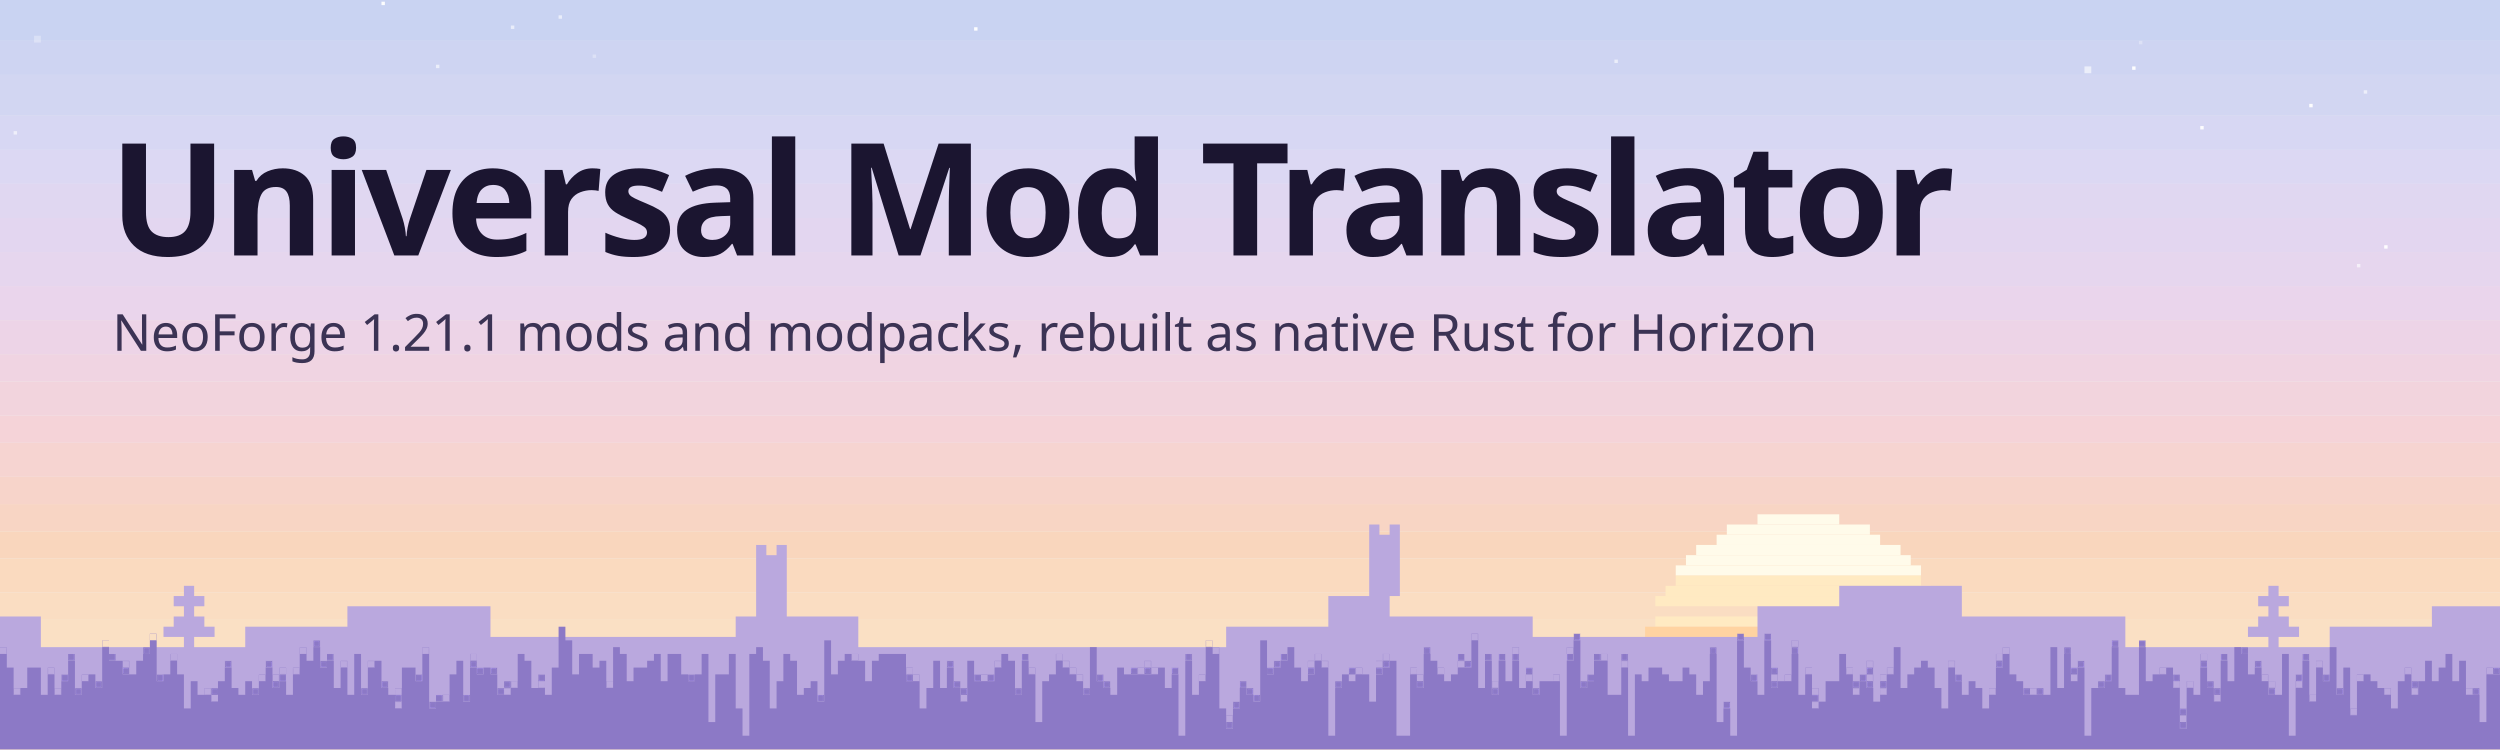
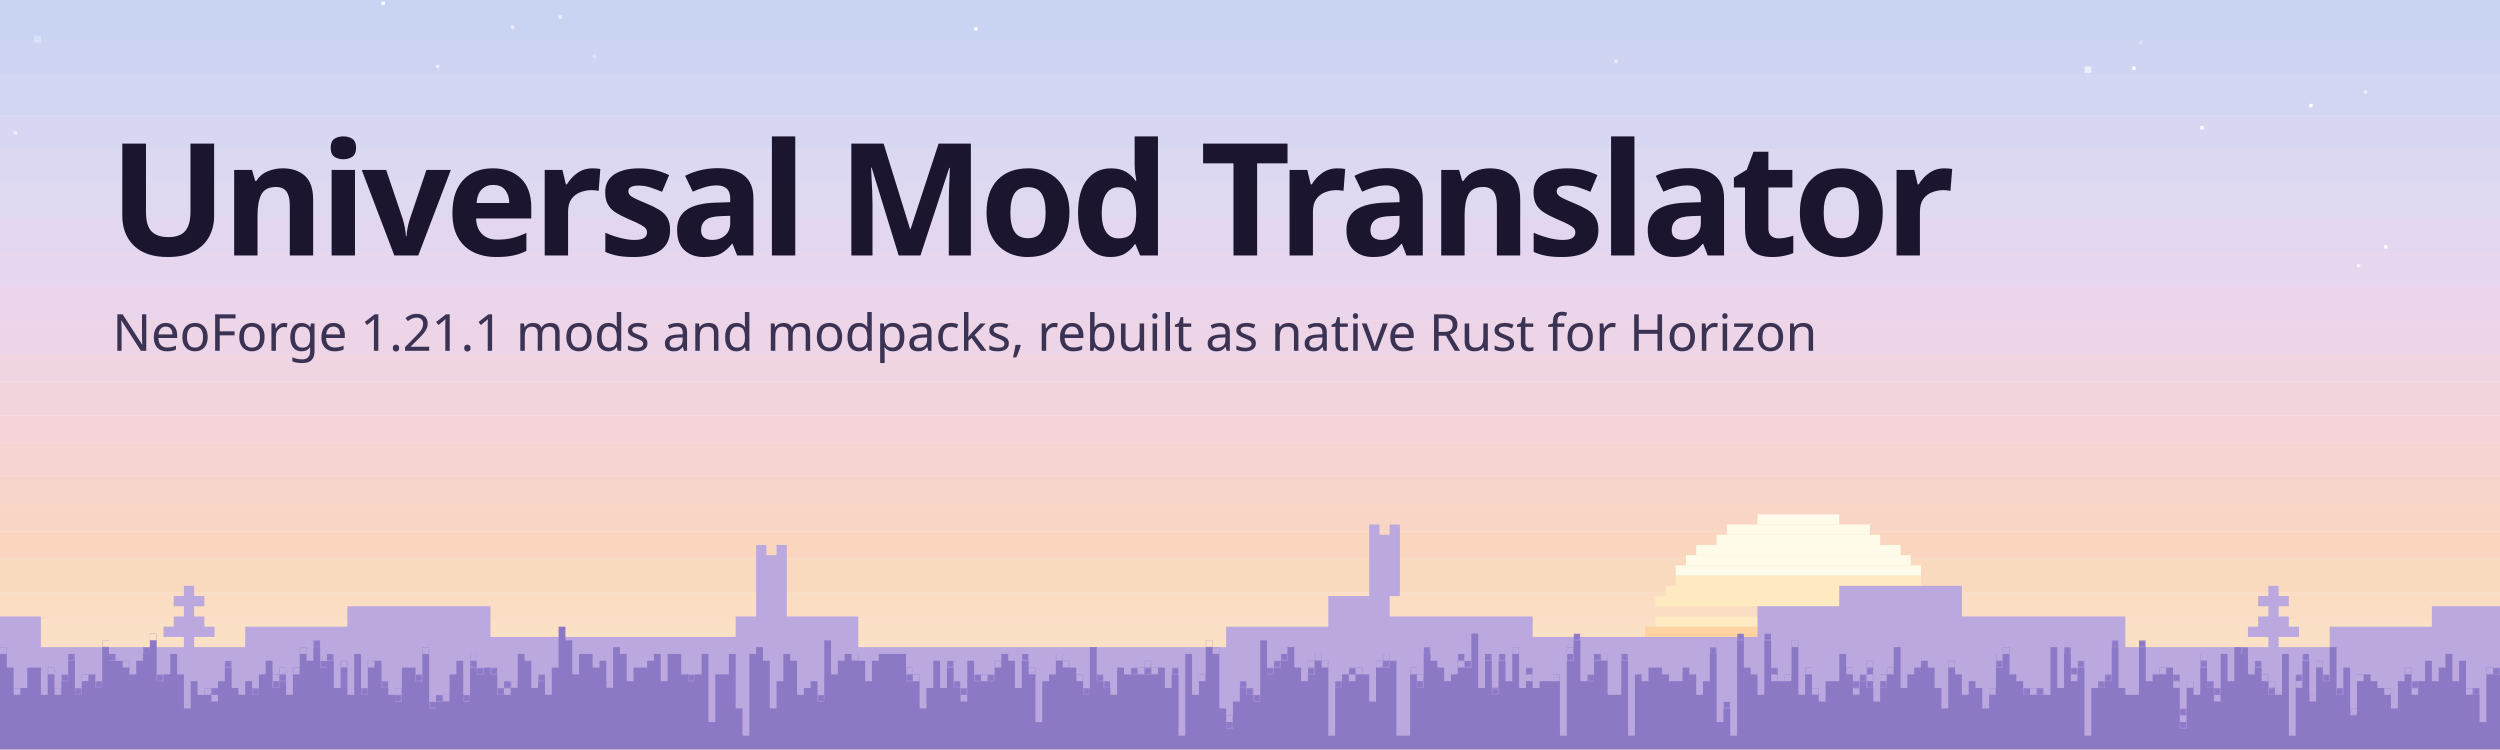
<svg xmlns="http://www.w3.org/2000/svg" viewBox="0 0 1468 440" width="1468" height="440" role="img" aria-labelledby="t d">
  <defs>
    <pattern id="scaffold" width="8" height="8" patternUnits="userSpaceOnUse">
      <rect width="4" height="4" fill="#8c79c6" />
      <rect x="4" y="4" width="4" height="4" fill="#8c79c6" />
    </pattern>
  </defs>
  <rect x="0" y="0" width="1468" height="24" fill="#c9d3f2" />
  <rect x="0" y="24" width="1468" height="20" fill="#ced4f2" />
  <rect x="0" y="44" width="1468" height="24" fill="#d2d6f2" />
  <rect x="0" y="68" width="1468" height="20" fill="#d7d7f3" />
  <rect x="0" y="88" width="1468" height="20" fill="#dcd8f3" />
  <rect x="0" y="108" width="1468" height="20" fill="#e0d7f1" />
  <rect x="0" y="128" width="1468" height="20" fill="#e3d6f0" />
  <rect x="0" y="148" width="1468" height="20" fill="#e6d6ee" />
  <rect x="0" y="168" width="1468" height="20" fill="#ead5ec" />
  <rect x="0" y="188" width="1468" height="20" fill="#edd4e7" />
  <rect x="0" y="208" width="1468" height="16" fill="#f0d4e2" />
  <rect x="0" y="224" width="1468" height="20" fill="#f2d4dd" />
  <rect x="0" y="244" width="1468" height="16" fill="#f5d3d8" />
  <rect x="0" y="260" width="1468" height="20" fill="#f6d4d1" />
  <rect x="0" y="280" width="1468" height="16" fill="#f7d4ca" />
  <rect x="0" y="296" width="1468" height="16" fill="#f8d5c4" />
  <rect x="0" y="312" width="1468" height="16" fill="#f9d6bd" />
  <rect x="0" y="328" width="1468" height="20" fill="#fadabf" />
  <rect x="0" y="348" width="1468" height="16" fill="#faddc2" />
  <rect x="0" y="364" width="1468" height="16" fill="#fae0c4" />
  <rect x="0" y="380" width="1468" height="68" fill="#fbe4c6" />
  <rect x="8" y="77" width="2" height="2" fill="#ffffff" opacity="0.6" />
  <rect x="1252" y="39" width="2" height="2" fill="#ffffff" opacity="0.95" />
  <rect x="224" y="1" width="2" height="2" fill="#ffffff" opacity="0.95" />
  <rect x="256" y="38" width="2" height="2" fill="#ffffff" opacity="0.6" />
  <rect x="1224" y="39" width="4" height="4" fill="#ffffff" opacity="0.6" />
  <rect x="300" y="15" width="2" height="2" fill="#ffffff" opacity="0.6" />
  <rect x="572" y="16" width="2" height="2" fill="#ffffff" opacity="0.95" />
  <rect x="1356" y="61" width="2" height="2" fill="#ffffff" opacity="0.95" />
  <rect x="1384" y="155" width="2" height="2" fill="#ffffff" opacity="0.6" />
  <rect x="1256" y="24" width="2" height="2" fill="#ffffff" opacity="0.3" />
  <rect x="1400" y="144" width="2" height="2" fill="#ffffff" opacity="0.95" />
  <rect x="328" y="9" width="2" height="2" fill="#ffffff" opacity="0.6" />
  <rect x="348" y="32" width="2" height="2" fill="#ffffff" opacity="0.3" />
  <rect x="1292" y="74" width="2" height="2" fill="#ffffff" opacity="0.95" />
  <rect x="20" y="21" width="4" height="4" fill="#ffffff" opacity="0.3" />
  <rect x="1388" y="53" width="2" height="2" fill="#ffffff" opacity="0.6" />
  <rect x="948" y="35" width="2" height="2" fill="#ffffff" opacity="0.6" />
  <rect x="1032" y="302" width="48" height="6" fill="#fffbea" />
  <rect x="1014" y="308" width="84" height="6" fill="#fffbea" />
  <rect x="1008" y="314" width="96" height="6" fill="#fffbea" />
  <rect x="996" y="320" width="120" height="6" fill="#fffbea" />
  <rect x="990" y="326" width="132" height="6" fill="#fffbea" />
  <rect x="984" y="332" width="144" height="6" fill="#fffbea" />
  <rect x="984" y="338" width="144" height="6" fill="#ffeac2" />
  <rect x="978" y="344" width="156" height="6" fill="#ffeac2" />
  <rect x="972" y="350" width="168" height="6" fill="#ffeac2" />
  <rect x="972" y="362" width="168" height="6" fill="#ffeac2" />
  <rect x="966" y="368" width="180" height="6" fill="#ffd3a1" />
  <rect x="966" y="380" width="180" height="6" fill="#ffd3a1" />
  <rect x="966" y="386" width="180" height="6" fill="#ffd3a1" />
  <path fill="#baa8de" d="M-612 380h108V440h-108ZM-504 368h60V440h-60ZM-444 350h36V440h-36ZM-408 362h84V440h-84ZM-324 374h132V440h-132ZM-192 356h48V440h-48ZM-144 344h72V440h-72ZM-72 362h96V440h-96ZM24 380h120V440h-120ZM144 368h60V440h-60ZM204 356h84V440h-84ZM288 374h144V440h-144ZM432 362h72V440h-72ZM504 380h108V440h-108ZM-420 308h6v6h-6ZM-408 308h6v6h-6ZM-420 314h6v6h-6ZM-414 314h6v6h-6ZM-408 314h6v6h-6ZM-420 320h6v6h-6ZM-414 320h6v6h-6ZM-408 320h6v6h-6ZM-420 326h6v6h-6ZM-414 326h6v6h-6ZM-408 326h6v6h-6ZM-420 332h6v6h-6ZM-414 332h6v6h-6ZM-408 332h6v6h-6ZM-420 338h6v6h-6ZM-414 338h6v6h-6ZM-408 338h6v6h-6ZM-420 344h6v6h-6ZM-414 344h6v6h-6ZM-408 344h6v6h-6ZM108 344h6v6h-6ZM102 350h6v6h-6ZM108 350h6v6h-6ZM114 350h6v6h-6ZM108 356h6v6h-6ZM102 362h6v6h-6ZM108 362h6v6h-6ZM114 362h6v6h-6ZM96 368h6v6h-6ZM102 368h6v6h-6ZM108 368h6v6h-6ZM114 368h6v6h-6ZM120 368h6v6h-6ZM108 374h6v6h-6ZM444 320h6v6h-6ZM456 320h6v6h-6ZM444 326h6v6h-6ZM450 326h6v6h-6ZM456 326h6v6h-6ZM444 332h6v6h-6ZM450 332h6v6h-6ZM456 332h6v6h-6ZM444 338h6v6h-6ZM450 338h6v6h-6ZM456 338h6v6h-6ZM444 344h6v6h-6ZM450 344h6v6h-6ZM456 344h6v6h-6ZM444 350h6v6h-6ZM450 350h6v6h-6ZM456 350h6v6h-6ZM444 356h6v6h-6ZM450 356h6v6h-6ZM456 356h6v6h-6ZM612 380h108V440h-108ZM720 368h60V440h-60ZM780 350h36V440h-36ZM816 362h84V440h-84ZM900 374h132V440h-132ZM1032 356h48V440h-48ZM1080 344h72V440h-72ZM1152 362h96V440h-96ZM1248 380h120V440h-120ZM1368 368h60V440h-60ZM1428 356h84V440h-84ZM1512 374h144V440h-144ZM1656 362h72V440h-72ZM1728 380h108V440h-108ZM804 308h6v6h-6ZM816 308h6v6h-6ZM804 314h6v6h-6ZM810 314h6v6h-6ZM816 314h6v6h-6ZM804 320h6v6h-6ZM810 320h6v6h-6ZM816 320h6v6h-6ZM804 326h6v6h-6ZM810 326h6v6h-6ZM816 326h6v6h-6ZM804 332h6v6h-6ZM810 332h6v6h-6ZM816 332h6v6h-6ZM804 338h6v6h-6ZM810 338h6v6h-6ZM816 338h6v6h-6ZM804 344h6v6h-6ZM810 344h6v6h-6ZM816 344h6v6h-6ZM1332 344h6v6h-6ZM1326 350h6v6h-6ZM1332 350h6v6h-6ZM1338 350h6v6h-6ZM1332 356h6v6h-6ZM1326 362h6v6h-6ZM1332 362h6v6h-6ZM1338 362h6v6h-6ZM1320 368h6v6h-6ZM1326 368h6v6h-6ZM1332 368h6v6h-6ZM1338 368h6v6h-6ZM1344 368h6v6h-6ZM1332 374h6v6h-6ZM1668 320h6v6h-6ZM1680 320h6v6h-6ZM1668 326h6v6h-6ZM1674 326h6v6h-6ZM1680 326h6v6h-6ZM1668 332h6v6h-6ZM1674 332h6v6h-6ZM1680 332h6v6h-6ZM1668 338h6v6h-6ZM1674 338h6v6h-6ZM1680 338h6v6h-6ZM1668 344h6v6h-6ZM1674 344h6v6h-6ZM1680 344h6v6h-6ZM1668 350h6v6h-6ZM1674 350h6v6h-6ZM1680 350h6v6h-6ZM1668 356h6v6h-6ZM1674 356h6v6h-6ZM1680 356h6v6h-6Z" />
-   <path fill="url(#scaffold)" d="M0 380h4v4h-4ZM8 404h4v4h-4ZM28 392h4v4h-4ZM32 404h4v4h-4ZM36 396h4v4h-4ZM40 384h4v4h-4ZM44 404h4v4h-4ZM48 396h4v4h-4ZM56 400h4v4h-4ZM60 376h4v4h-4ZM64 384h4v4h-4ZM72 388h4v8h-4ZM84 380h4v4h-4ZM88 372h4v4h-4ZM92 396h4v4h-4ZM100 384h4v4h-4ZM120 404h4v4h-4ZM124 404h4v8h-4ZM132 388h4v4h-4ZM148 404h4v4h-4ZM152 396h4v4h-4ZM156 388h4v4h-4ZM160 396h4v8h-4ZM164 392h4v8h-4ZM172 392h4v4h-4ZM176 380h4v4h-4ZM184 376h4v4h-4ZM188 388h4v4h-4ZM192 384h4v4h-4ZM200 388h4v4h-4ZM212 404h4v4h-4ZM216 388h4v4h-4ZM224 400h4v4h-4ZM232 404h4v12h-4ZM244 396h4v4h-4ZM248 380h4v4h-4ZM252 412h4v4h-4ZM256 408h4v4h-4ZM260 408h4v4h-4ZM272 408h4v4h-4ZM276 384h4v8h-4ZM280 392h4v4h-4ZM288 392h4v4h-4ZM292 404h4v4h-4ZM296 400h4v8h-4ZM300 400h4v4h-4ZM316 396h4v8h-4ZM356 400h4v4h-4ZM404 396h4v4h-4ZM480 408h4v4h-4ZM500 384h4v4h-4ZM532 392h4v8h-4ZM536 396h4v4h-4ZM556 388h4v4h-4ZM560 400h4v4h-4ZM564 404h4v8h-4ZM572 396h4v4h-4ZM576 396h4v4h-4ZM580 396h4v4h-4ZM584 388h4v4h-4ZM596 404h4v4h-4ZM600 384h4v4h-4ZM604 392h4v4h-4ZM620 384h4v4h-4ZM624 388h4v4h-4ZM628 392h4v4h-4ZM632 396h4v4h-4ZM636 404h4v4h-4ZM644 396h4v4h-4ZM648 400h4v4h-4ZM664 392h4v4h-4ZM668 392h4v4h-4ZM672 388h4v8h-4ZM676 392h4v4h-4ZM688 392h4v4h-4ZM696 384h4v4h-4ZM704 396h4v4h-4ZM708 376h4v4h-4ZM712 380h4v4h-4ZM720 420h4v8h-4ZM724 412h4v4h-4ZM728 400h4v4h-4ZM732 404h4v4h-4ZM736 408h4v4h-4ZM744 392h4v4h-4ZM748 388h4v4h-4ZM752 384h4v4h-4ZM768 388h4v8h-4ZM772 384h4v4h-4ZM776 388h4v4h-4ZM784 400h4v4h-4ZM792 392h4v8h-4ZM796 392h4v4h-4ZM808 388h4v8h-4ZM812 384h4v8h-4ZM828 392h4v4h-4ZM832 396h4v8h-4ZM836 380h4v4h-4ZM844 392h4v4h-4ZM856 384h4v8h-4ZM860 388h4v4h-4ZM864 372h4v4h-4ZM872 384h4v4h-4ZM876 400h4v8h-4ZM880 384h4v4h-4ZM888 380h4v8h-4ZM896 392h4v8h-4ZM900 404h4v4h-4ZM912 396h4v4h-4ZM920 380h4v8h-4ZM924 372h4v4h-4ZM928 400h4v4h-4ZM932 396h4v4h-4ZM936 384h4v4h-4ZM940 384h4v4h-4ZM952 384h4v8h-4ZM1004 380h4v4h-4ZM1012 412h4v4h-4ZM1020 372h4v4h-4ZM1028 396h4v4h-4ZM1036 372h4v4h-4ZM1040 392h4v12h-4ZM1048 396h4v4h-4ZM1052 376h4v8h-4ZM1060 392h4v4h-4ZM1064 404h4v12h-4ZM1084 392h4v4h-4ZM1088 400h4v8h-4ZM1092 396h4v4h-4ZM1096 388h4v16h-4ZM1104 396h4v12h-4ZM1108 392h4v4h-4ZM1144 388h4v4h-4ZM1148 396h4v4h-4ZM1168 404h4v4h-4ZM1172 384h4v8h-4ZM1176 380h4v4h-4ZM1188 404h4v4h-4ZM1192 404h4v4h-4ZM1196 404h4v4h-4ZM1212 380h4v4h-4ZM1216 392h4v8h-4ZM1220 388h4v4h-4ZM1232 400h4v4h-4ZM1236 396h4v4h-4ZM1240 376h4v4h-4ZM1256 376h4v4h-4ZM1268 392h4v4h-4ZM1276 396h4v8h-4ZM1280 416h4v12h-4ZM1284 400h4v4h-4ZM1292 384h4v8h-4ZM1296 400h4v4h-4ZM1300 404h4v8h-4ZM1304 384h4v4h-4ZM1316 380h4v4h-4ZM1324 388h4v4h-4ZM1328 396h4v4h-4ZM1332 400h4v8h-4ZM1348 396h4v8h-4ZM1352 384h4v4h-4ZM1356 408h4v4h-4ZM1360 388h4v4h-4ZM1364 396h4v4h-4ZM1372 404h4v4h-4ZM1380 416h4v4h-4ZM1384 396h4v4h-4ZM1400 404h4v4h-4ZM1412 392h4v4h-4ZM1416 400h4v8h-4ZM1448 404h4v4h-4ZM1452 404h4v4h-4ZM1460 392h4v4h-4ZM1464 392h4v4h-4Z" />
-   <path fill="#8c79c6" d="M0 384h4V440h-4ZM4 392h4V440h-4ZM8 408h4V440h-4ZM12 404h4V440h-4ZM16 392h4V440h-4ZM20 392h4V440h-4ZM24 408h4V440h-4ZM28 396h4V440h-4ZM32 408h4V440h-4ZM36 400h4V440h-4ZM40 388h4V440h-4ZM44 408h4V440h-4ZM48 400h4V440h-4ZM52 396h4V440h-4ZM56 404h4V440h-4ZM60 380h4V440h-4ZM64 388h4V440h-4ZM68 388h4V440h-4ZM72 396h4V440h-4ZM76 396h4V440h-4ZM80 388h4V440h-4ZM84 384h4V440h-4ZM88 376h4V440h-4ZM92 400h4V440h-4ZM96 396h4V440h-4ZM100 388h4V440h-4ZM104 396h4V440h-4ZM108 416h4V440h-4ZM112 400h4V440h-4ZM116 408h4V440h-4ZM120 408h4V440h-4ZM124 412h4V440h-4ZM128 400h4V440h-4ZM132 392h4V440h-4ZM136 404h4V440h-4ZM140 408h4V440h-4ZM144 400h4V440h-4ZM148 408h4V440h-4ZM152 400h4V440h-4ZM156 392h4V440h-4ZM160 404h4V440h-4ZM164 400h4V440h-4ZM168 408h4V440h-4ZM172 396h4V440h-4ZM176 384h4V440h-4ZM180 388h4V440h-4ZM184 380h4V440h-4ZM188 392h4V440h-4ZM192 388h4V440h-4ZM196 404h4V440h-4ZM200 392h4V440h-4ZM204 408h4V440h-4ZM208 384h4V440h-4ZM212 408h4V440h-4ZM216 392h4V440h-4ZM220 388h4V440h-4ZM224 404h4V440h-4ZM228 408h4V440h-4ZM232 416h4V440h-4ZM236 392h4V440h-4ZM240 392h4V440h-4ZM244 400h4V440h-4ZM248 384h4V440h-4ZM252 416h4V440h-4ZM256 412h4V440h-4ZM260 412h4V440h-4ZM264 396h4V440h-4ZM268 388h4V440h-4ZM272 412h4V440h-4ZM276 392h4V440h-4ZM280 396h4V440h-4ZM284 392h4V440h-4ZM288 396h4V440h-4ZM292 408h4V440h-4ZM296 408h4V440h-4ZM300 404h4V440h-4ZM304 384h4V440h-4ZM308 388h4V440h-4ZM312 404h4V440h-4ZM316 404h4V440h-4ZM320 408h4V440h-4ZM324 392h4V440h-4ZM328 368h4V440h-4ZM332 376h4V440h-4ZM336 396h4V440h-4ZM340 384h4V440h-4ZM344 384h4V440h-4ZM348 392h4V440h-4ZM352 388h4V440h-4ZM356 404h4V440h-4ZM360 380h4V440h-4ZM364 384h4V440h-4ZM368 400h4V440h-4ZM372 392h4V440h-4ZM376 392h4V440h-4ZM380 388h4V440h-4ZM384 384h4V440h-4ZM388 400h4V440h-4ZM392 384h4V440h-4ZM396 384h4V440h-4ZM400 396h4V440h-4ZM404 400h4V440h-4ZM408 396h4V440h-4ZM412 384h4V440h-4ZM416 424h4V440h-4ZM420 396h4V440h-4ZM424 396h4V440h-4ZM428 384h4V440h-4ZM432 416h4V440h-4ZM436 432h4V440h-4ZM440 384h4V440h-4ZM444 380h4V440h-4ZM448 388h4V440h-4ZM452 416h4V440h-4ZM456 400h4V440h-4ZM460 384h4V440h-4ZM464 388h4V440h-4ZM468 408h4V440h-4ZM472 404h4V440h-4ZM476 400h4V440h-4ZM480 412h4V440h-4ZM484 376h4V440h-4ZM488 396h4V440h-4ZM492 388h4V440h-4ZM496 384h4V440h-4ZM500 388h4V440h-4ZM504 388h4V440h-4ZM508 400h4V440h-4ZM512 388h4V440h-4ZM516 384h4V440h-4ZM520 384h4V440h-4ZM524 384h4V440h-4ZM528 384h4V440h-4ZM532 400h4V440h-4ZM536 400h4V440h-4ZM540 416h4V440h-4ZM544 404h4V440h-4ZM548 388h4V440h-4ZM552 404h4V440h-4ZM556 392h4V440h-4ZM560 404h4V440h-4ZM564 412h4V440h-4ZM568 388h4V440h-4ZM572 400h4V440h-4ZM576 400h4V440h-4ZM580 400h4V440h-4ZM584 392h4V440h-4ZM588 384h4V440h-4ZM592 388h4V440h-4ZM596 408h4V440h-4ZM600 388h4V440h-4ZM604 396h4V440h-4ZM608 424h4V440h-4ZM612 400h4V440h-4ZM616 396h4V440h-4ZM620 388h4V440h-4ZM624 392h4V440h-4ZM628 396h4V440h-4ZM632 400h4V440h-4ZM636 408h4V440h-4ZM640 380h4V440h-4ZM644 400h4V440h-4ZM648 404h4V440h-4ZM652 408h4V440h-4ZM656 392h4V440h-4ZM660 396h4V440h-4ZM664 396h4V440h-4ZM668 396h4V440h-4ZM672 396h4V440h-4ZM676 396h4V440h-4ZM680 392h4V440h-4ZM684 404h4V440h-4ZM688 396h4V440h-4ZM692 432h4V440h-4ZM696 388h4V440h-4ZM700 408h4V440h-4ZM704 400h4V440h-4ZM708 380h4V440h-4ZM712 384h4V440h-4ZM716 416h4V440h-4ZM720 428h4V440h-4ZM724 416h4V440h-4ZM728 404h4V440h-4ZM732 408h4V440h-4ZM736 412h4V440h-4ZM740 376h4V440h-4ZM744 396h4V440h-4ZM748 392h4V440h-4ZM752 388h4V440h-4ZM756 380h4V440h-4ZM760 392h4V440h-4ZM764 400h4V440h-4ZM768 396h4V440h-4ZM772 388h4V440h-4ZM776 392h4V440h-4ZM780 432h4V440h-4ZM784 404h4V440h-4ZM788 396h4V440h-4ZM792 400h4V440h-4ZM796 396h4V440h-4ZM800 396h4V440h-4ZM804 412h4V440h-4ZM808 396h4V440h-4ZM812 392h4V440h-4ZM816 388h4V440h-4ZM820 432h4V440h-4ZM824 432h4V440h-4ZM828 396h4V440h-4ZM832 404h4V440h-4ZM836 384h4V440h-4ZM840 388h4V440h-4ZM844 396h4V440h-4ZM848 400h4V440h-4ZM852 396h4V440h-4ZM856 392h4V440h-4ZM860 392h4V440h-4ZM864 376h4V440h-4ZM868 404h4V440h-4ZM872 388h4V440h-4ZM876 408h4V440h-4ZM880 388h4V440h-4ZM884 400h4V440h-4ZM888 388h4V440h-4ZM892 404h4V440h-4ZM896 400h4V440h-4ZM900 408h4V440h-4ZM904 400h4V440h-4ZM908 400h4V440h-4ZM912 400h4V440h-4ZM916 432h4V440h-4ZM920 388h4V440h-4ZM924 376h4V440h-4ZM928 404h4V440h-4ZM932 400h4V440h-4ZM936 388h4V440h-4ZM940 388h4V440h-4ZM944 408h4V440h-4ZM948 408h4V440h-4ZM952 392h4V440h-4ZM956 432h4V440h-4ZM960 396h4V440h-4ZM964 400h4V440h-4ZM968 392h4V440h-4ZM972 392h4V440h-4ZM976 396h4V440h-4ZM980 400h4V440h-4ZM984 400h4V440h-4ZM988 392h4V440h-4ZM992 396h4V440h-4ZM996 408h4V440h-4ZM1000 400h4V440h-4ZM1004 384h4V440h-4ZM1008 424h4V440h-4ZM1012 416h4V440h-4ZM1016 432h4V440h-4ZM1020 376h4V440h-4ZM1024 392h4V440h-4ZM1028 400h4V440h-4ZM1032 408h4V440h-4ZM1036 376h4V440h-4ZM1040 404h4V440h-4ZM1044 400h4V440h-4ZM1048 400h4V440h-4ZM1052 384h4V440h-4ZM1056 408h4V440h-4ZM1060 396h4V440h-4ZM1064 416h4V440h-4ZM1068 412h4V440h-4ZM1072 400h4V440h-4ZM1076 400h4V440h-4ZM1080 384h4V440h-4ZM1084 396h4V440h-4ZM1088 408h4V440h-4ZM1092 400h4V440h-4ZM1096 404h4V440h-4ZM1100 412h4V440h-4ZM1104 408h4V440h-4ZM1108 396h4V440h-4ZM1112 380h4V440h-4ZM1116 404h4V440h-4ZM1120 396h4V440h-4ZM1124 392h4V440h-4ZM1128 388h4V440h-4ZM1132 392h4V440h-4ZM1136 404h4V440h-4ZM1140 416h4V440h-4ZM1144 392h4V440h-4ZM1148 400h4V440h-4ZM1152 408h4V440h-4ZM1156 400h4V440h-4ZM1160 404h4V440h-4ZM1164 416h4V440h-4ZM1168 408h4V440h-4ZM1172 392h4V440h-4ZM1176 384h4V440h-4ZM1180 396h4V440h-4ZM1184 400h4V440h-4ZM1188 408h4V440h-4ZM1192 408h4V440h-4ZM1196 408h4V440h-4ZM1200 408h4V440h-4ZM1204 380h4V440h-4ZM1208 404h4V440h-4ZM1212 384h4V440h-4ZM1216 400h4V440h-4ZM1220 392h4V440h-4ZM1224 432h4V440h-4ZM1228 404h4V440h-4ZM1232 404h4V440h-4ZM1236 400h4V440h-4ZM1240 380h4V440h-4ZM1244 404h4V440h-4ZM1248 408h4V440h-4ZM1252 408h4V440h-4ZM1256 380h4V440h-4ZM1260 400h4V440h-4ZM1264 396h4V440h-4ZM1268 396h4V440h-4ZM1272 392h4V440h-4ZM1276 404h4V440h-4ZM1280 428h4V440h-4ZM1284 404h4V440h-4ZM1288 408h4V440h-4ZM1292 392h4V440h-4ZM1296 404h4V440h-4ZM1300 412h4V440h-4ZM1304 388h4V440h-4ZM1308 400h4V440h-4ZM1312 380h4V440h-4ZM1316 384h4V440h-4ZM1320 396h4V440h-4ZM1324 392h4V440h-4ZM1328 400h4V440h-4ZM1332 408h4V440h-4ZM1336 408h4V440h-4ZM1340 384h4V440h-4ZM1344 432h4V440h-4ZM1348 404h4V440h-4ZM1352 388h4V440h-4ZM1356 412h4V440h-4ZM1360 392h4V440h-4ZM1364 400h4V440h-4ZM1368 380h4V440h-4ZM1372 408h4V440h-4ZM1376 392h4V440h-4ZM1380 420h4V440h-4ZM1384 400h4V440h-4ZM1388 396h4V440h-4ZM1392 400h4V440h-4ZM1396 404h4V440h-4ZM1400 408h4V440h-4ZM1404 416h4V440h-4ZM1408 400h4V440h-4ZM1412 396h4V440h-4ZM1416 408h4V440h-4ZM1420 400h4V440h-4ZM1424 388h4V440h-4ZM1428 400h4V440h-4ZM1432 392h4V440h-4ZM1436 384h4V440h-4ZM1440 400h4V440h-4ZM1444 388h4V440h-4ZM1448 408h4V440h-4ZM1452 408h4V440h-4ZM1456 424h4V440h-4ZM1460 396h4V440h-4ZM1464 396h4V440h-4Z" />
+   <path fill="url(#scaffold)" d="M0 380h4v4h-4ZM8 404h4v4h-4ZM28 392h4v4h-4ZM32 404h4v4h-4ZM36 396h4v4h-4ZM40 384h4v4h-4ZM44 404h4v4h-4ZM48 396h4v4h-4ZM56 400h4v4h-4ZM60 376h4v4h-4ZM64 384h4v4h-4ZM72 388h4v4h-4ZM84 380h4v4h-4ZM88 372h4v4h-4ZM92 396h4v4h-4ZM120 404h4v4h-4ZM124 404h4v8h-4ZM132 388h4v4h-4ZM148 404h4v4h-4ZM160 396h4v8h-4ZM164 392h4v8h-4ZM172 392h4v4h-4ZM176 380h4v4h-4ZM184 376h4v4h-4ZM188 388h4v4h-4ZM192 384h4v4h-4ZM200 388h4v4h-4ZM212 404h4v4h-4ZM216 388h4v4h-4ZM224 400h4v4h-4ZM232 404h4v8h-4ZM244 396h4v4h-4ZM248 380h4v4h-4ZM252 412h4v4h-4ZM256 408h4v4h-4ZM260 408h4v4h-4ZM272 408h4v4h-4ZM276 384h4v8h-4ZM280 392h4v4h-4ZM288 392h4v4h-4ZM292 404h4v4h-4ZM296 400h4v8h-4ZM300 400h4v4h-4ZM316 396h4v4h-4ZM356 400h4v4h-4ZM404 396h4v4h-4ZM480 408h4v4h-4ZM500 384h4v4h-4ZM532 392h4v8h-4ZM536 396h4v4h-4ZM556 388h4v4h-4ZM560 400h4v4h-4ZM564 404h4v8h-4ZM572 396h4v4h-4ZM576 396h4v4h-4ZM580 396h4v4h-4ZM584 388h4v4h-4ZM600 384h4v4h-4ZM604 392h4v4h-4ZM620 384h4v4h-4ZM624 388h4v4h-4ZM632 396h4v4h-4ZM636 404h4v4h-4ZM644 396h4v4h-4ZM648 400h4v4h-4ZM664 392h4v4h-4ZM668 392h4v4h-4ZM672 388h4v8h-4ZM676 392h4v4h-4ZM688 392h4v4h-4ZM704 396h4v4h-4ZM708 376h4v4h-4ZM712 380h4v4h-4ZM720 420h4v8h-4ZM728 400h4v4h-4ZM732 404h4v4h-4ZM736 408h4v4h-4ZM744 392h4v4h-4ZM748 388h4v4h-4ZM752 384h4v4h-4ZM768 388h4v8h-4ZM772 384h4v4h-4ZM776 388h4v4h-4ZM784 400h4v4h-4ZM792 392h4v8h-4ZM796 392h4v4h-4ZM808 388h4v4h-4ZM812 384h4v8h-4ZM828 392h4v4h-4ZM832 396h4v8h-4ZM836 380h4v4h-4ZM856 384h4v8h-4ZM860 388h4v4h-4ZM872 384h4v4h-4ZM876 400h4v8h-4ZM880 384h4v4h-4ZM888 380h4v4h-4ZM896 392h4v8h-4ZM912 396h4v4h-4ZM920 380h4v8h-4ZM924 372h4v4h-4ZM932 396h4v4h-4ZM936 384h4v4h-4ZM940 384h4v4h-4ZM952 384h4v4h-4ZM1004 380h4v4h-4ZM1012 412h4v4h-4ZM1020 372h4v4h-4ZM1036 372h4v4h-4ZM1040 392h4v8h-4ZM1048 396h4v4h-4ZM1052 376h4v4h-4ZM1060 392h4v4h-4ZM1064 404h4v4h-4ZM1084 392h4v4h-4ZM1088 400h4v8h-4ZM1092 396h4v4h-4ZM1096 388h4v16h-4ZM1104 396h4v8h-4ZM1108 392h4v4h-4ZM1144 388h4v4h-4ZM1168 404h4v4h-4ZM1172 384h4v8h-4ZM1176 380h4v4h-4ZM1188 404h4v4h-4ZM1192 404h4v4h-4ZM1196 404h4v4h-4ZM1212 380h4v4h-4ZM1216 392h4v8h-4ZM1220 388h4v4h-4ZM1232 400h4v4h-4ZM1236 396h4v4h-4ZM1240 376h4v4h-4ZM1256 376h4v4h-4ZM1268 392h4v4h-4ZM1276 396h4v8h-4ZM1280 416h4v12h-4ZM1284 400h4v4h-4ZM1292 384h4v8h-4ZM1296 400h4v4h-4ZM1300 404h4v8h-4ZM1316 380h4v4h-4ZM1324 388h4v4h-4ZM1328 396h4v4h-4ZM1332 400h4v8h-4ZM1348 396h4v8h-4ZM1352 384h4v4h-4ZM1356 408h4v4h-4ZM1360 388h4v4h-4ZM1364 396h4v4h-4ZM1372 404h4v4h-4ZM1380 416h4v4h-4ZM1384 396h4v4h-4ZM1400 404h4v4h-4ZM1412 392h4v4h-4ZM1416 400h4v8h-4ZM1448 404h4v4h-4ZM1452 404h4v4h-4ZM1460 392h4v4h-4ZM1464 392h4v4h-4Z" />
+   <path fill="#8c79c6" d="M0 384h4V440h-4ZM4 392h4V440h-4ZM8 408h4V440h-4ZM12 404h4V440h-4ZM16 392h4V440h-4ZM20 392h4V440h-4ZM24 408h4V440h-4ZM28 396h4V440h-4ZM32 408h4V440h-4ZM36 400h4V440h-4ZM40 388h4V440h-4ZM44 408h4V440h-4ZM48 400h4V440h-4ZM52 396h4V440h-4ZM56 404h4V440h-4ZM60 380h4V440h-4ZM64 388h4V440h-4ZM68 388h4V440h-4ZM72 392h4V440h-4ZM76 396h4V440h-4ZM80 388h4V440h-4ZM84 384h4V440h-4ZM88 376h4V440h-4ZM92 400h4V440h-4ZM96 396h4V440h-4ZM100 384h4V440h-4ZM104 396h4V440h-4ZM108 416h4V440h-4ZM112 400h4V440h-4ZM116 408h4V440h-4ZM120 408h4V440h-4ZM124 412h4V440h-4ZM128 400h4V440h-4ZM132 392h4V440h-4ZM136 404h4V440h-4ZM140 408h4V440h-4ZM144 400h4V440h-4ZM148 408h4V440h-4ZM152 396h4V440h-4ZM156 388h4V440h-4ZM160 404h4V440h-4ZM164 400h4V440h-4ZM168 408h4V440h-4ZM172 396h4V440h-4ZM176 384h4V440h-4ZM180 388h4V440h-4ZM184 380h4V440h-4ZM188 392h4V440h-4ZM192 388h4V440h-4ZM196 404h4V440h-4ZM200 392h4V440h-4ZM204 408h4V440h-4ZM208 384h4V440h-4ZM212 408h4V440h-4ZM216 392h4V440h-4ZM220 388h4V440h-4ZM224 404h4V440h-4ZM228 408h4V440h-4ZM232 412h4V440h-4ZM236 392h4V440h-4ZM240 392h4V440h-4ZM244 400h4V440h-4ZM248 384h4V440h-4ZM252 416h4V440h-4ZM256 412h4V440h-4ZM260 412h4V440h-4ZM264 396h4V440h-4ZM268 388h4V440h-4ZM272 412h4V440h-4ZM276 392h4V440h-4ZM280 396h4V440h-4ZM284 392h4V440h-4ZM288 396h4V440h-4ZM292 408h4V440h-4ZM296 408h4V440h-4ZM300 404h4V440h-4ZM304 384h4V440h-4ZM308 388h4V440h-4ZM312 404h4V440h-4ZM316 400h4V440h-4ZM320 408h4V440h-4ZM324 392h4V440h-4ZM328 368h4V440h-4ZM332 376h4V440h-4ZM336 396h4V440h-4ZM340 384h4V440h-4ZM344 384h4V440h-4ZM348 392h4V440h-4ZM352 388h4V440h-4ZM356 404h4V440h-4ZM360 380h4V440h-4ZM364 384h4V440h-4ZM368 400h4V440h-4ZM372 392h4V440h-4ZM376 392h4V440h-4ZM380 388h4V440h-4ZM384 384h4V440h-4ZM388 400h4V440h-4ZM392 384h4V440h-4ZM396 384h4V440h-4ZM400 396h4V440h-4ZM404 400h4V440h-4ZM408 396h4V440h-4ZM412 384h4V440h-4ZM416 424h4V440h-4ZM420 396h4V440h-4ZM424 396h4V440h-4ZM428 384h4V440h-4ZM432 416h4V440h-4ZM436 432h4V440h-4ZM440 384h4V440h-4ZM444 380h4V440h-4ZM448 388h4V440h-4ZM452 416h4V440h-4ZM456 400h4V440h-4ZM460 384h4V440h-4ZM464 388h4V440h-4ZM468 408h4V440h-4ZM472 404h4V440h-4ZM476 400h4V440h-4ZM480 412h4V440h-4ZM484 376h4V440h-4ZM488 396h4V440h-4ZM492 388h4V440h-4ZM496 384h4V440h-4ZM500 388h4V440h-4ZM504 388h4V440h-4ZM508 400h4V440h-4ZM512 388h4V440h-4ZM516 384h4V440h-4ZM520 384h4V440h-4ZM524 384h4V440h-4ZM528 384h4V440h-4ZM532 400h4V440h-4ZM536 400h4V440h-4ZM540 416h4V440h-4ZM544 404h4V440h-4ZM548 388h4V440h-4ZM552 404h4V440h-4ZM556 392h4V440h-4ZM560 404h4V440h-4ZM564 412h4V440h-4ZM568 388h4V440h-4ZM572 400h4V440h-4ZM576 400h4V440h-4ZM580 400h4V440h-4ZM584 392h4V440h-4ZM588 384h4V440h-4ZM592 388h4V440h-4ZM596 404h4V440h-4ZM600 388h4V440h-4ZM604 396h4V440h-4ZM608 424h4V440h-4ZM612 400h4V440h-4ZM616 396h4V440h-4ZM620 388h4V440h-4ZM624 392h4V440h-4ZM628 392h4V440h-4ZM632 400h4V440h-4ZM636 408h4V440h-4ZM640 380h4V440h-4ZM644 400h4V440h-4ZM648 404h4V440h-4ZM652 408h4V440h-4ZM656 392h4V440h-4ZM660 396h4V440h-4ZM664 396h4V440h-4ZM668 396h4V440h-4ZM672 396h4V440h-4ZM676 396h4V440h-4ZM680 392h4V440h-4ZM684 404h4V440h-4ZM688 396h4V440h-4ZM692 432h4V440h-4ZM696 384h4V440h-4ZM700 408h4V440h-4ZM704 400h4V440h-4ZM708 380h4V440h-4ZM712 384h4V440h-4ZM716 416h4V440h-4ZM720 428h4V440h-4ZM724 412h4V440h-4ZM728 404h4V440h-4ZM732 408h4V440h-4ZM736 412h4V440h-4ZM740 376h4V440h-4ZM744 396h4V440h-4ZM748 392h4V440h-4ZM752 388h4V440h-4ZM756 380h4V440h-4ZM760 392h4V440h-4ZM764 400h4V440h-4ZM768 396h4V440h-4ZM772 388h4V440h-4ZM776 392h4V440h-4ZM780 432h4V440h-4ZM784 404h4V440h-4ZM788 396h4V440h-4ZM792 400h4V440h-4ZM796 396h4V440h-4ZM800 396h4V440h-4ZM804 412h4V440h-4ZM808 392h4V440h-4ZM812 392h4V440h-4ZM816 388h4V440h-4ZM820 432h4V440h-4ZM824 432h4V440h-4ZM828 396h4V440h-4ZM832 404h4V440h-4ZM836 384h4V440h-4ZM840 388h4V440h-4ZM844 392h4V440h-4ZM848 400h4V440h-4ZM852 396h4V440h-4ZM856 392h4V440h-4ZM860 392h4V440h-4ZM864 372h4V440h-4ZM868 404h4V440h-4ZM872 388h4V440h-4ZM876 408h4V440h-4ZM880 388h4V440h-4ZM884 400h4V440h-4ZM888 384h4V440h-4ZM892 404h4V440h-4ZM896 400h4V440h-4ZM900 404h4V440h-4ZM904 400h4V440h-4ZM908 400h4V440h-4ZM912 400h4V440h-4ZM916 432h4V440h-4ZM920 388h4V440h-4ZM924 376h4V440h-4ZM928 400h4V440h-4ZM932 400h4V440h-4ZM936 388h4V440h-4ZM940 388h4V440h-4ZM944 408h4V440h-4ZM948 408h4V440h-4ZM952 388h4V440h-4ZM956 432h4V440h-4ZM960 396h4V440h-4ZM964 400h4V440h-4ZM968 392h4V440h-4ZM972 392h4V440h-4ZM976 396h4V440h-4ZM980 400h4V440h-4ZM984 400h4V440h-4ZM988 392h4V440h-4ZM992 396h4V440h-4ZM996 408h4V440h-4ZM1000 400h4V440h-4ZM1004 384h4V440h-4ZM1008 424h4V440h-4ZM1012 416h4V440h-4ZM1016 432h4V440h-4ZM1020 376h4V440h-4ZM1024 392h4V440h-4ZM1028 396h4V440h-4ZM1032 408h4V440h-4ZM1036 376h4V440h-4ZM1040 400h4V440h-4ZM1044 400h4V440h-4ZM1048 400h4V440h-4ZM1052 380h4V440h-4ZM1056 408h4V440h-4ZM1060 396h4V440h-4ZM1064 408h4V440h-4ZM1068 412h4V440h-4ZM1072 400h4V440h-4ZM1076 400h4V440h-4ZM1080 384h4V440h-4ZM1084 396h4V440h-4ZM1088 408h4V440h-4ZM1092 400h4V440h-4ZM1096 404h4V440h-4ZM1100 412h4V440h-4ZM1104 404h4V440h-4ZM1108 396h4V440h-4ZM1112 380h4V440h-4ZM1116 404h4V440h-4ZM1120 396h4V440h-4ZM1124 392h4V440h-4ZM1128 388h4V440h-4ZM1132 392h4V440h-4ZM1136 404h4V440h-4ZM1140 416h4V440h-4ZM1144 392h4V440h-4ZM1148 396h4V440h-4ZM1152 408h4V440h-4ZM1156 400h4V440h-4ZM1160 404h4V440h-4ZM1164 416h4V440h-4ZM1168 408h4V440h-4ZM1172 392h4V440h-4ZM1176 384h4V440h-4ZM1180 396h4V440h-4ZM1184 400h4V440h-4ZM1188 408h4V440h-4ZM1192 408h4V440h-4ZM1196 408h4V440h-4ZM1200 408h4V440h-4ZM1204 380h4V440h-4ZM1208 404h4V440h-4ZM1212 384h4V440h-4ZM1216 400h4V440h-4ZM1220 392h4V440h-4ZM1224 432h4V440h-4ZM1228 404h4V440h-4ZM1232 404h4V440h-4ZM1236 400h4V440h-4ZM1240 380h4V440h-4ZM1244 404h4V440h-4ZM1248 408h4V440h-4ZM1252 408h4V440h-4ZM1256 380h4V440h-4ZM1260 400h4V440h-4ZM1264 396h4V440h-4ZM1268 396h4V440h-4ZM1272 392h4V440h-4ZM1276 404h4V440h-4ZM1280 428h4V440h-4ZM1284 404h4V440h-4ZM1288 408h4V440h-4ZM1292 392h4V440h-4ZM1296 404h4V440h-4ZM1300 412h4V440h-4ZM1304 384h4V440h-4ZM1308 400h4V440h-4ZM1312 380h4V440h-4ZM1316 384h4V440h-4ZM1320 396h4V440h-4ZM1324 392h4V440h-4ZM1328 400h4V440h-4ZM1332 408h4V440h-4ZM1336 408h4V440h-4ZM1340 384h4V440h-4ZM1344 432h4V440h-4ZM1348 404h4V440h-4ZM1352 388h4V440h-4ZM1356 412h4V440h-4ZM1360 392h4V440h-4ZM1364 400h4V440h-4ZM1368 380h4V440h-4ZM1372 408h4V440h-4ZM1376 392h4V440h-4ZM1380 420h4V440h-4ZM1384 400h4V440h-4ZM1388 396h4V440h-4ZM1392 400h4V440h-4ZM1396 404h4V440h-4ZM1400 408h4V440h-4ZM1404 416h4V440h-4ZM1408 400h4V440h-4ZM1412 396h4V440h-4ZM1416 408h4V440h-4ZM1420 400h4V440h-4ZM1424 388h4V440h-4ZM1428 400h4V440h-4ZM1432 392h4V440h-4ZM1436 384h4V440h-4ZM1440 400h4V440h-4ZM1444 388h4V440h-4ZM1448 408h4V440h-4ZM1452 408h4V440h-4ZM1456 424h4V440h-4ZM1460 396h4V440h-4ZM1464 396h4V440h-4Z" />
  <text x="64.0" y="150.0" font-family="'HZ Bricolage Display', sans-serif" font-weight="700" font-size="92" fill="#1b1530" letter-spacing="-3.22">Universal Mod Translator</text>
  <text x="66.0" y="206.0" font-family="'HZ Bricolage', sans-serif" font-weight="500" font-size="30" fill="#3b3354" letter-spacing="-0.15">NeoForge 1.21.1 mods and modpacks, rebuilt as native Rust for Horizon</text>
</svg>
